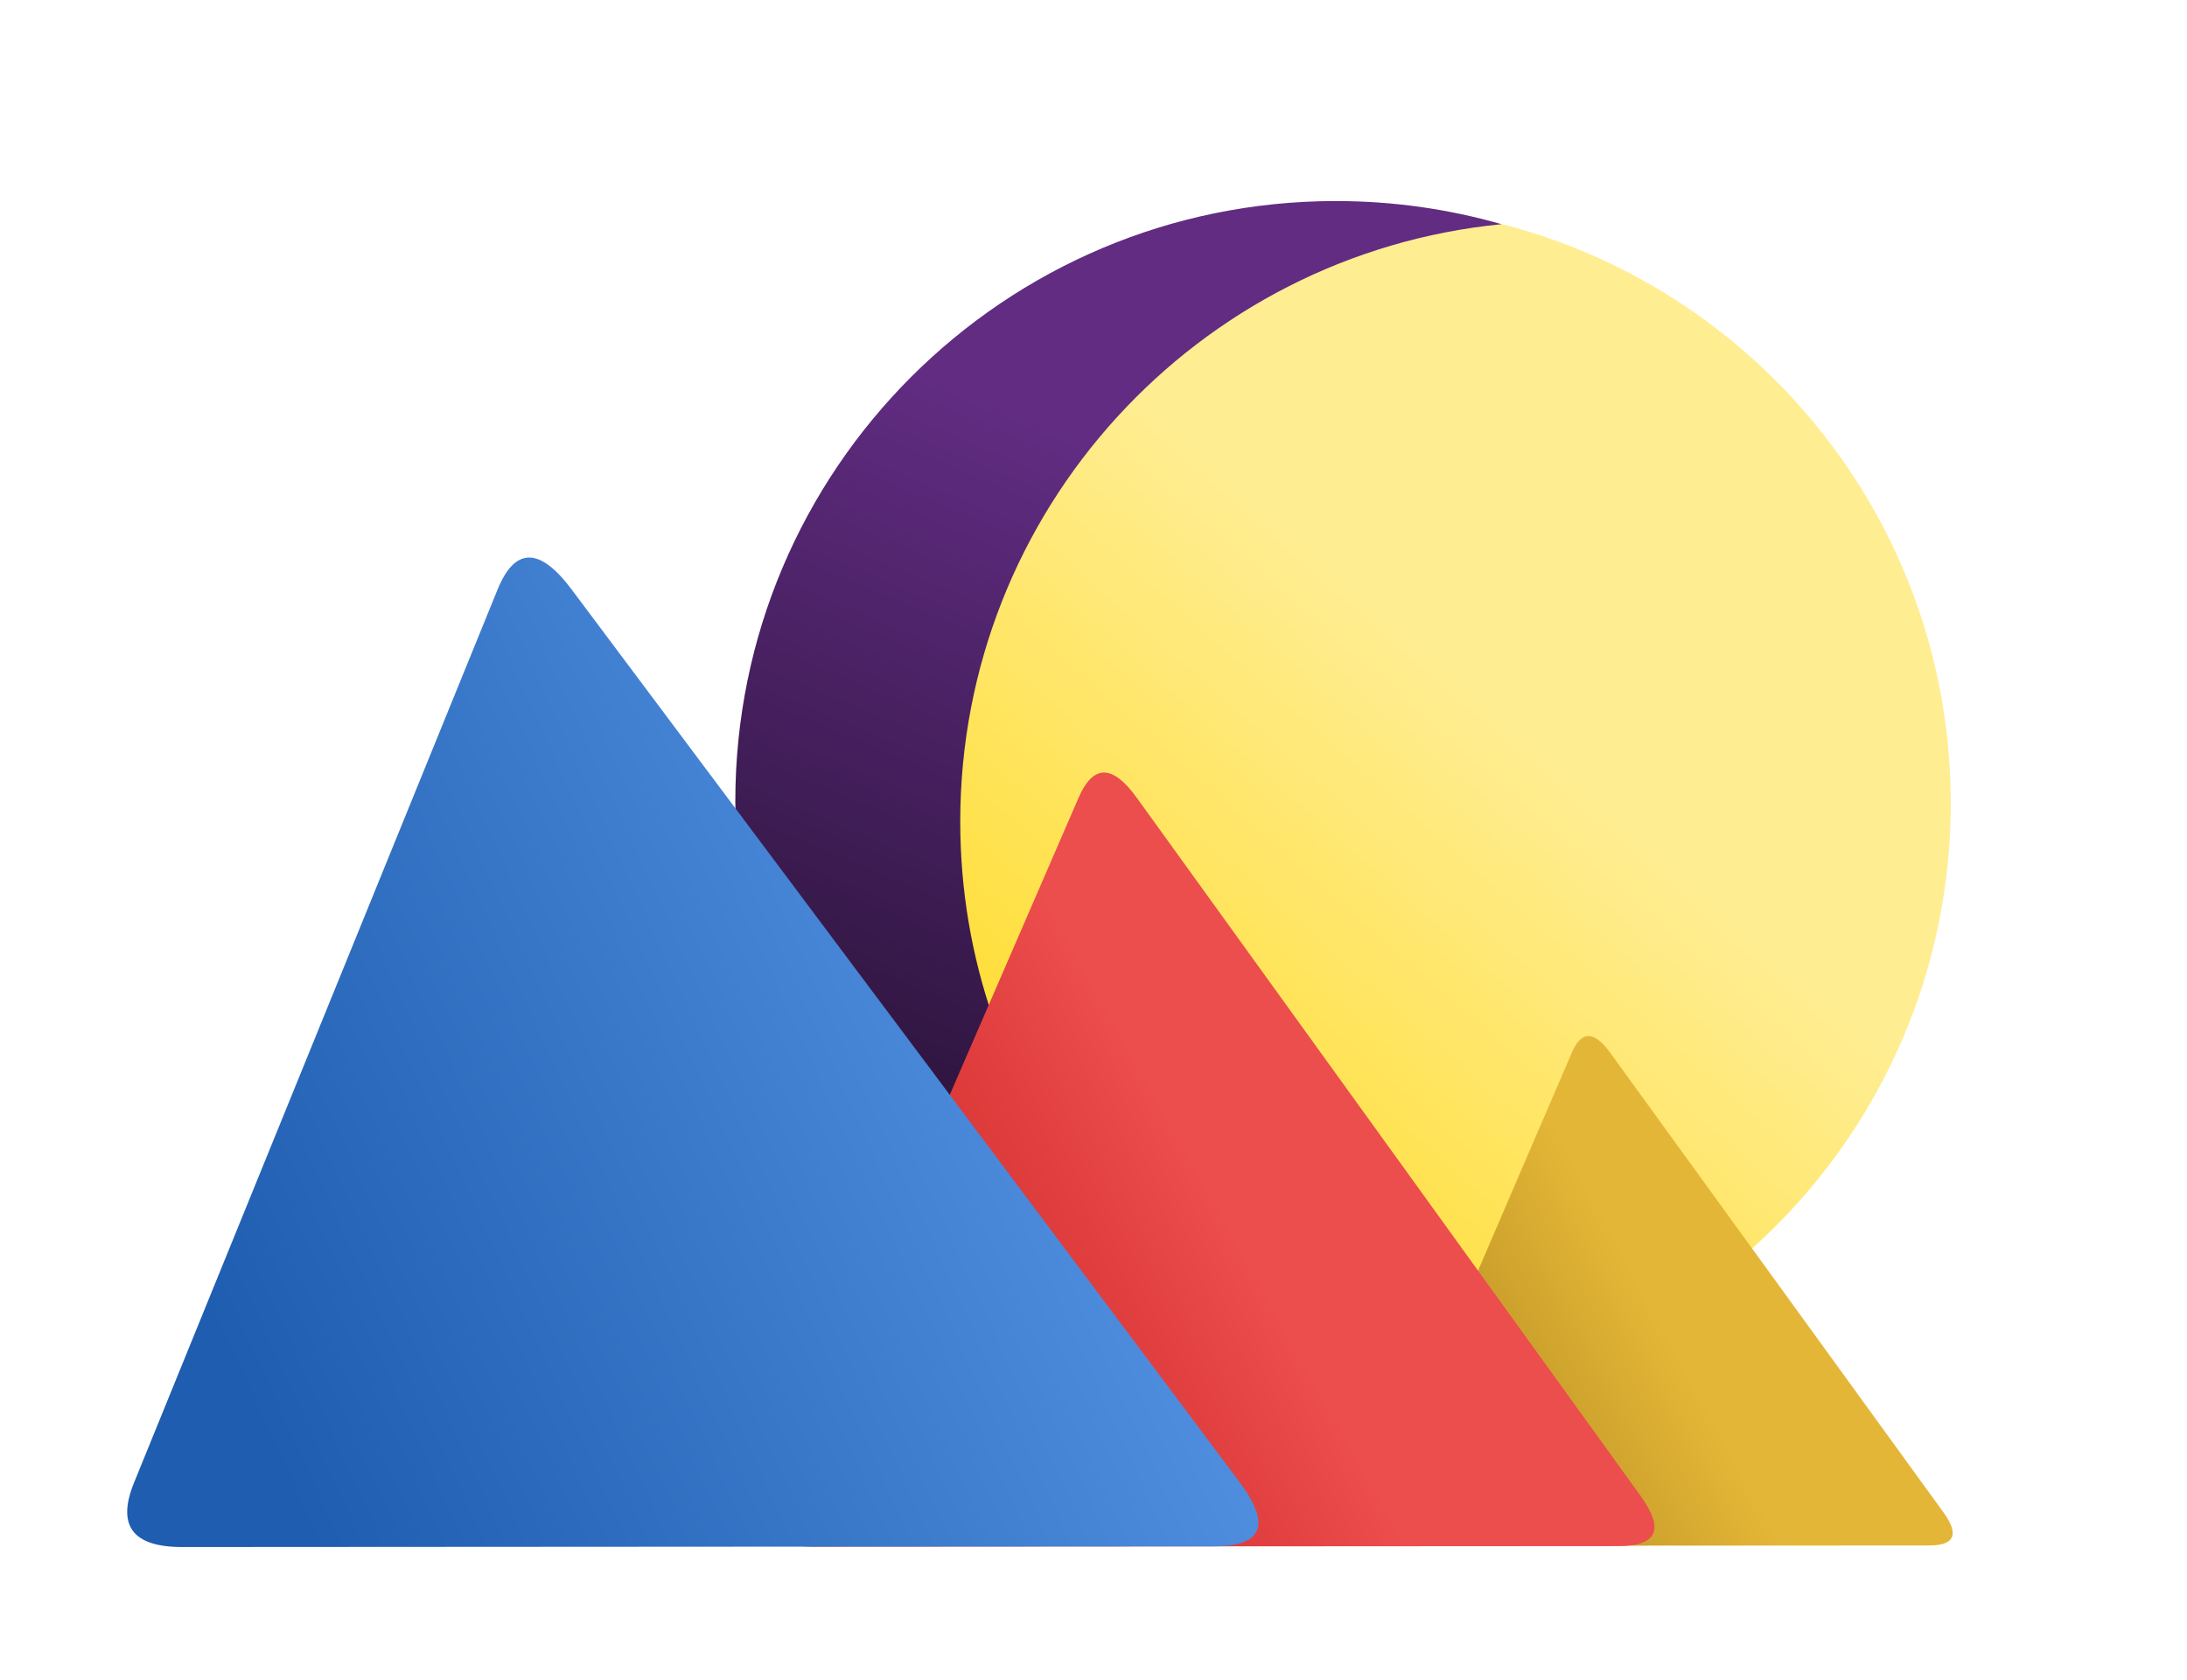
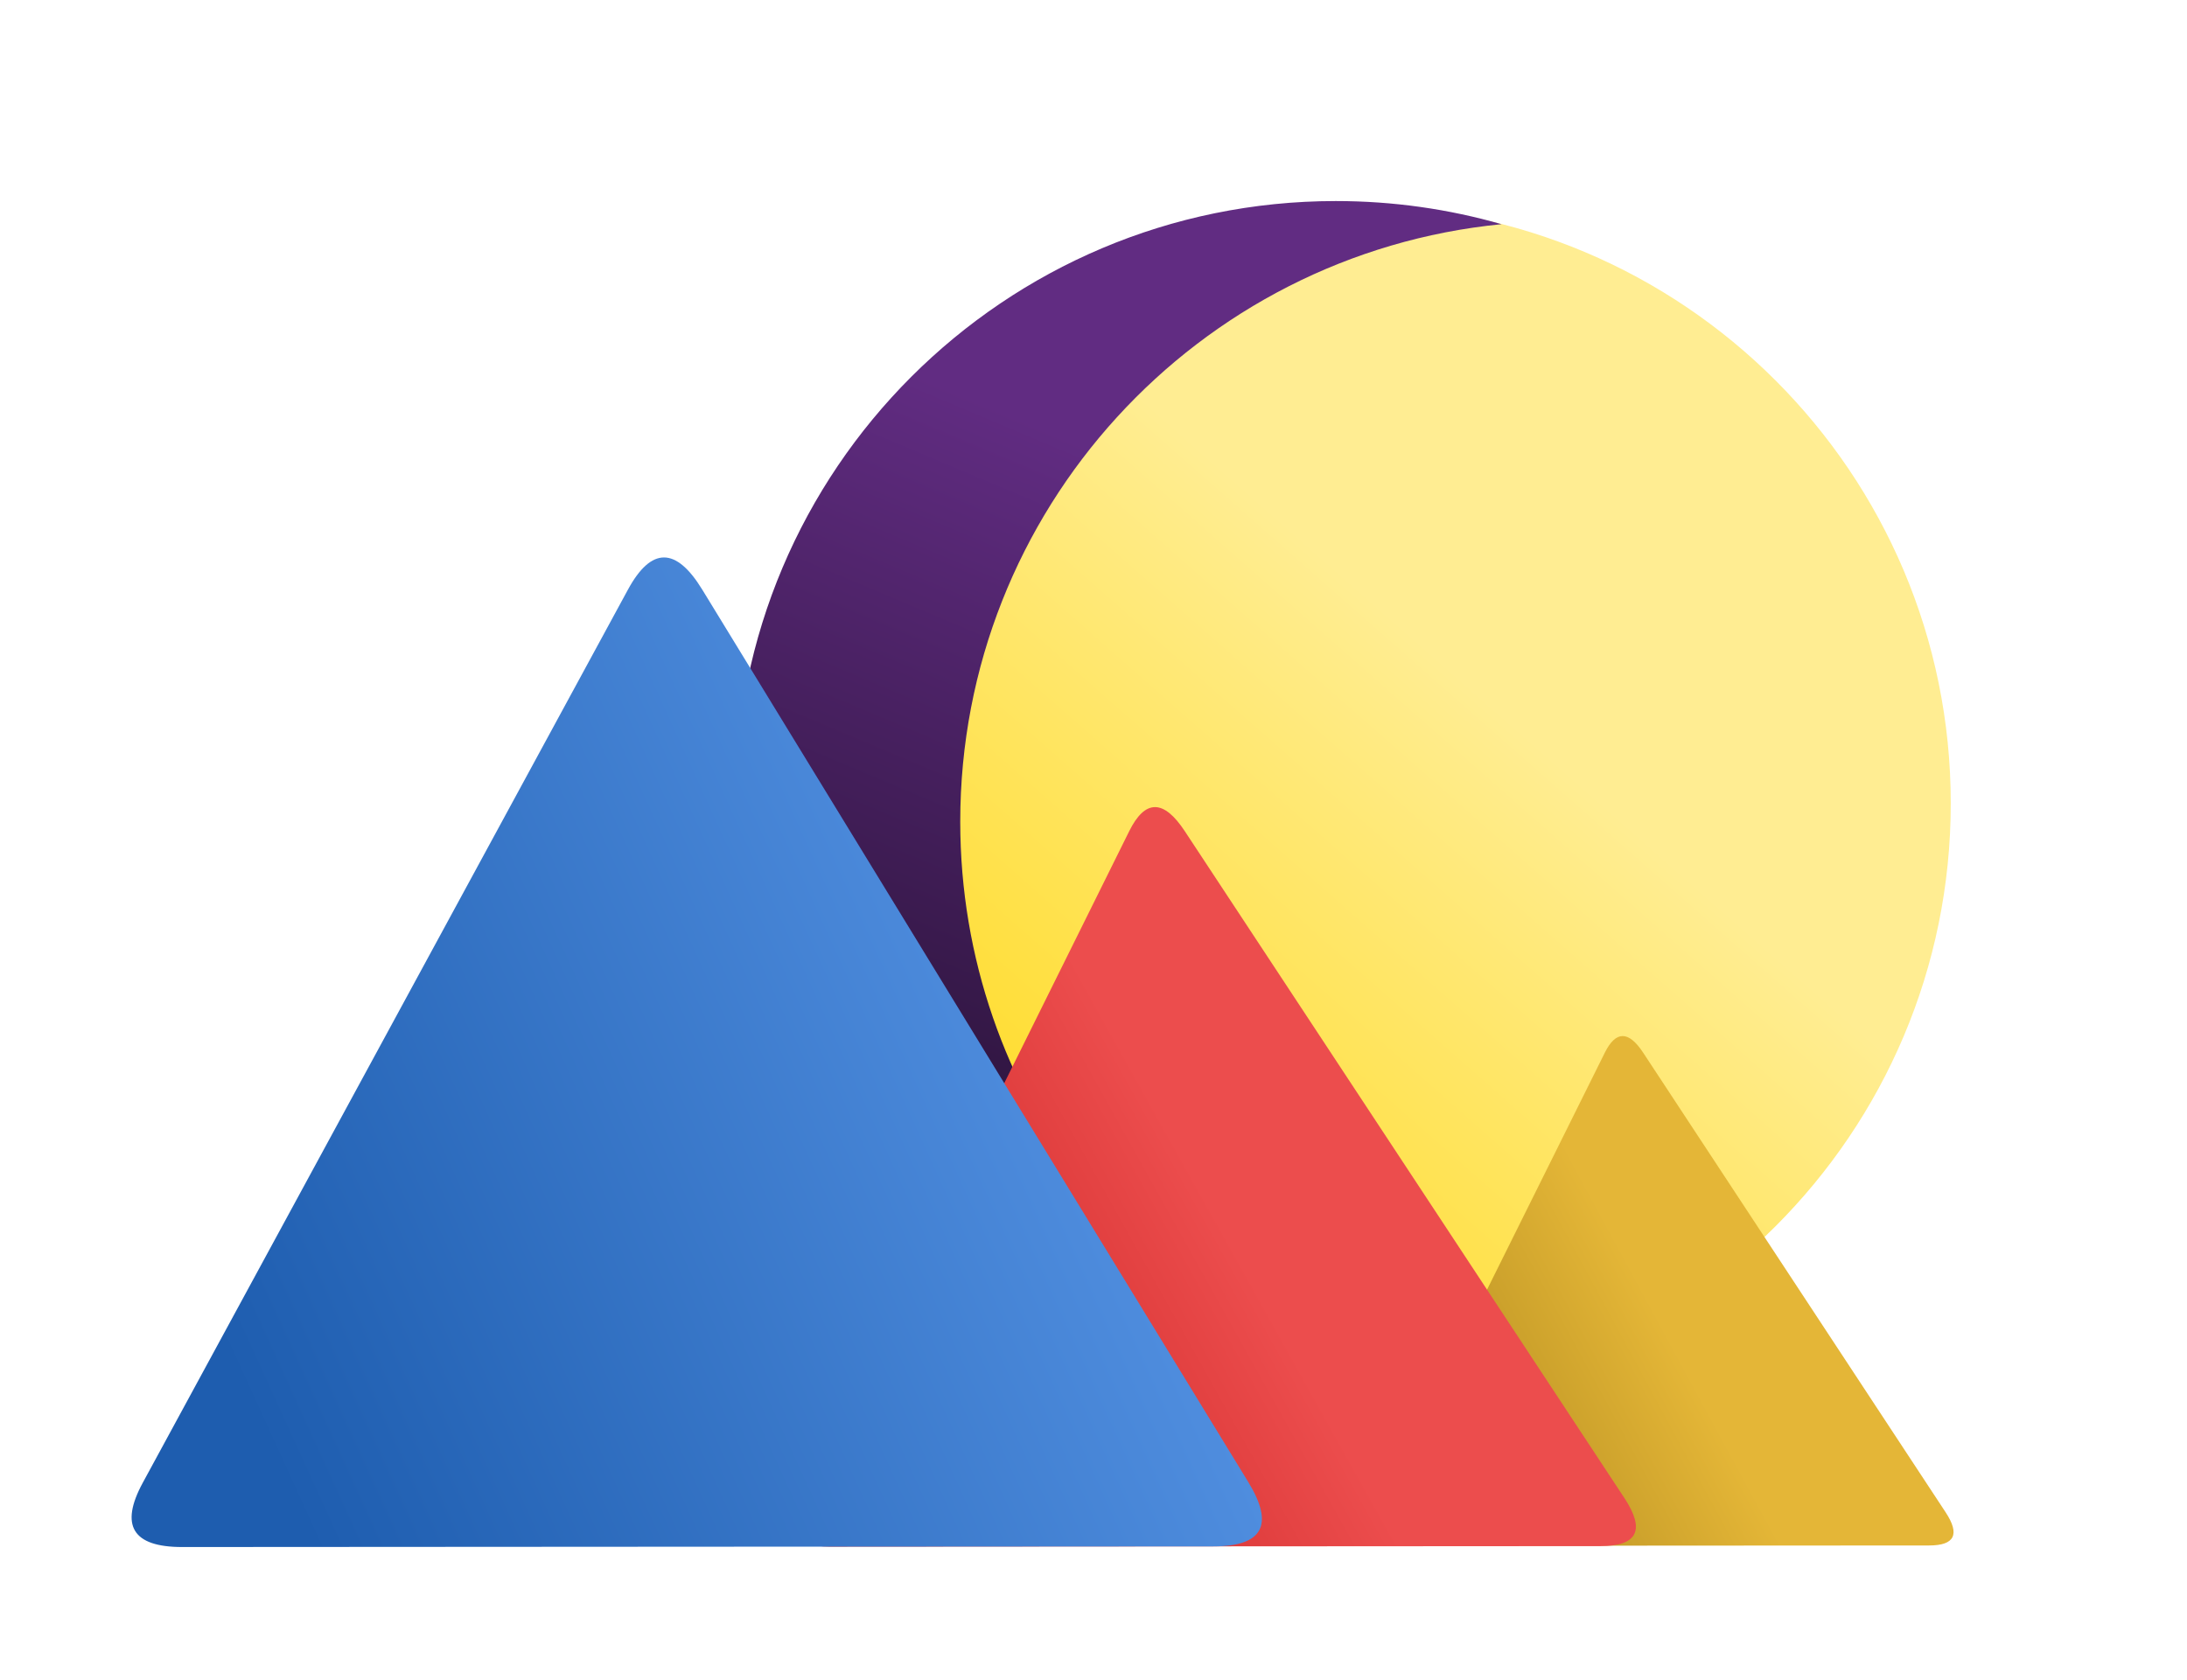
<svg xmlns="http://www.w3.org/2000/svg" xmlns:ns1="https://boxy-svg.com" viewBox="11.93 -20.228 651.018 500">
  <defs>
    <linearGradient id="gradient-0" gradientUnits="userSpaceOnUse" x1="430.248" y1="45.327" x2="430.248" y2="401.497" gradientTransform="matrix(0.750653, 0.660697, -0.35988, 0.408879, 171.1214, -115.9795)">
      <stop offset="0" style="stop-color: rgba(255, 237, 146, 1)" />
      <stop offset="1" style="stop-color: rgba(255, 220, 44, 1)" />
    </linearGradient>
    <linearGradient id="gradient-1" gradientUnits="userSpaceOnUse" x1="137.917" y1="260.57" x2="137.917" y2="412.309" gradientTransform="matrix(0.476238, 0.879317, -0.653397, 0.353879, 244.1516, 136.4574)">
      <stop offset="0" style="stop-color: rgba(228, 182, 55, 1)" />
      <stop offset="1" style="stop-color: rgba(160, 123, 22, 1)" />
    </linearGradient>
    <linearGradient id="gradient-3" gradientUnits="userSpaceOnUse" x1="254.862" y1="481.516" x2="254.862" y2="761.92" gradientTransform="matrix(1.049782, -0.039211, 0.026469, 0.708648, 325.0026, 365.2345)">
      <stop offset="0" style="stop-color: #bada55" />
      <stop offset="1" style="stop-color: #758d29" />
    </linearGradient>
-     <linearGradient id="gradient-4" gradientUnits="userSpaceOnUse" x1="209.436" y1="395.693" x2="209.436" y2="626.118" gradientTransform="matrix(0.979893, -0.199524, 0.136661, 0.671162, -49.86459, 171.9062)">
+     <linearGradient id="gradient-4" gradientUnits="userSpaceOnUse" x1="209.436" y1="395.693" x2="209.436" y2="626.118" gradientTransform="matrix(0.93611, -0.190609, 0.130555, 0.641173, -47.63655, 164.2251)">
      <stop offset="0" style="stop-color: rgba(187, 218, 85, 1)" />
      <stop offset="1" style="stop-color: rgba(135, 165, 36, 1)" />
    </linearGradient>
-     <linearGradient id="gradient-5" gradientUnits="userSpaceOnUse" x1="209.436" y1="395.693" x2="209.436" y2="626.118" gradientTransform="matrix(0.486524, 0.873668, -0.610486, 0.339965, 378.3021, 256.8867)">
+     <linearGradient id="gradient-5" gradientUnits="userSpaceOnUse" x1="209.436" y1="395.693" x2="209.436" y2="626.118" gradientTransform="matrix(0.464785, 0.834631, -0.583208, 0.324775, 361.3989, 245.4085)">
      <stop offset="0" style="stop-color: rgba(236, 77, 77, 1)" />
      <stop offset="1" style="stop-color: rgba(191, 20, 20, 1)" />
    </linearGradient>
    <linearGradient id="gradient-6" gradientUnits="userSpaceOnUse" x1="254.862" y1="481.516" x2="254.862" y2="761.92" gradientTransform="matrix(0.434831, 0.956296, -0.902183, 0.410225, 714.1804, 210.0388)">
      <stop offset="0" style="stop-color: rgba(82, 144, 225, 1)" />
      <stop offset="1" style="stop-color: rgba(30, 93, 175, 1)" />
    </linearGradient>
    <linearGradient id="gradient-7" gradientUnits="userSpaceOnUse" x1="360.564" y1="44.07" x2="360.564" y2="401.579" gradientTransform="matrix(0.921244, 0.388986, -0.242372, 0.574014, 41.60485, -56.13814)">
      <stop offset="0" style="stop-color: rgba(97, 44, 130, 1)" />
      <stop offset="1" style="stop-color: rgba(40, 18, 54, 1)" />
    </linearGradient>
  </defs>
  <g transform="matrix(1, 0, 0, 1, -16.24387, 7.711324)">
    <circle style="fill: url(#gradient-0);" cx="430.785" cy="211.268" r="178.085" />
    <path d="M 425.815 389.435 C 327.091 389.435 247.06 309.404 247.06 210.681 C 247.06 111.957 327.091 31.926 425.815 31.926 C 442.925 31.926 459.475 34.33 475.142 38.819 C 384.693 47.673 314.016 123.94 314.016 216.715 C 314.016 298.328 368.709 367.167 443.443 388.577 C 437.644 389.145 431.764 389.435 425.815 389.435 Z" style="fill: url(#gradient-7);" />
  </g>
-   <path d="M 110.69 265.505 Q 114.941 255.635 122.087 265.505 L 221.227 402.439 Q 228.373 412.309 216.976 412.309 L 58.858 412.309 Q 47.461 412.309 51.712 402.439 Z" style="fill: url(#gradient-1);" transform="matrix(1, -0.000608, 0.000608, 1, 368.9684, 27.77885)" ns1:shape="triangle 47.461 255.635 180.912 156.674 0.373 0.063 1@419eb58c" />
-   <path d="M 168.862 403.187 Q 175.37 388.198 186.17 403.187 L 335.999 611.129 Q 346.799 626.118 329.491 626.118 L 89.381 626.118 Q 72.073 626.118 78.581 611.129 Z" style="stroke: url(#gradient-4); stroke-width: 0px; fill: url(#gradient-5);" transform="matrix(1, -0.000608, 0.000608, 1, 163.889, -185.7728)" ns1:shape="triangle 72.073 388.198 274.726 237.92 0.376 0.063 1@c3d162f6" />
-   <path d="M 208.298 515.42 Q 216.109 496.259 230.424 515.42 L 429.02 781.247 Q 443.335 800.408 421.209 800.408 L 114.261 800.408 Q 92.135 800.408 99.945 781.247 Z" style="stroke: url(#gradient-3); stroke-width: 0px; paint-order: stroke; fill: url(#gradient-6);" transform="matrix(1, -0.000608, 0.000608, 1, -48.59297, -359.9194)" ns1:shape="triangle 92.135 496.259 351.2 304.149 0.353 0.063 1@e762dee0" />
+   <path d="M 120.522 265.505 Q 125.434 255.635 131.919 265.505 L 221.888 402.439 Q 228.373 412.309 216.976 412.309 L 58.858 412.309 Q 47.461 412.309 52.373 402.439 Z" style="fill: url(#gradient-1);" transform="matrix(1, -0.000608, 0.000608, 1, 368.9684, 27.77885)" ns1:shape="triangle 47.461 255.635 180.912 156.674 0.431 0.063 1@16403bf2" />
+   <path d="M 174.597 385.172 Q 181.707 370.853 191.132 385.172 L 321.879 583.823 Q 331.304 598.142 314.77 598.142 L 85.387 598.142 Q 68.853 598.142 75.963 583.823 Z" style="stroke: url(#gradient-4); stroke-width: 0px; fill: url(#gradient-5);" transform="matrix(1, -0.000608, 0.000608, 1, 173.2398, -157.8024)" ns1:shape="triangle 68.853 370.853 262.451 227.289 0.43 0.063 1@1413b9da" />
+   <path d="M 247.129 515.42 Q 257.55 496.259 269.255 515.42 L 431.631 781.247 Q 443.335 800.408 421.209 800.408 L 114.261 800.408 Q 92.135 800.408 102.556 781.247 Z" style="stroke: url(#gradient-3); stroke-width: 0px; paint-order: stroke; fill: url(#gradient-6);" transform="matrix(1, -0.000608, 0.000608, 1, -48.59297, -359.9194)" ns1:shape="triangle 92.135 496.259 351.2 304.149 0.471 0.063 1@be8f2076" />
</svg>
